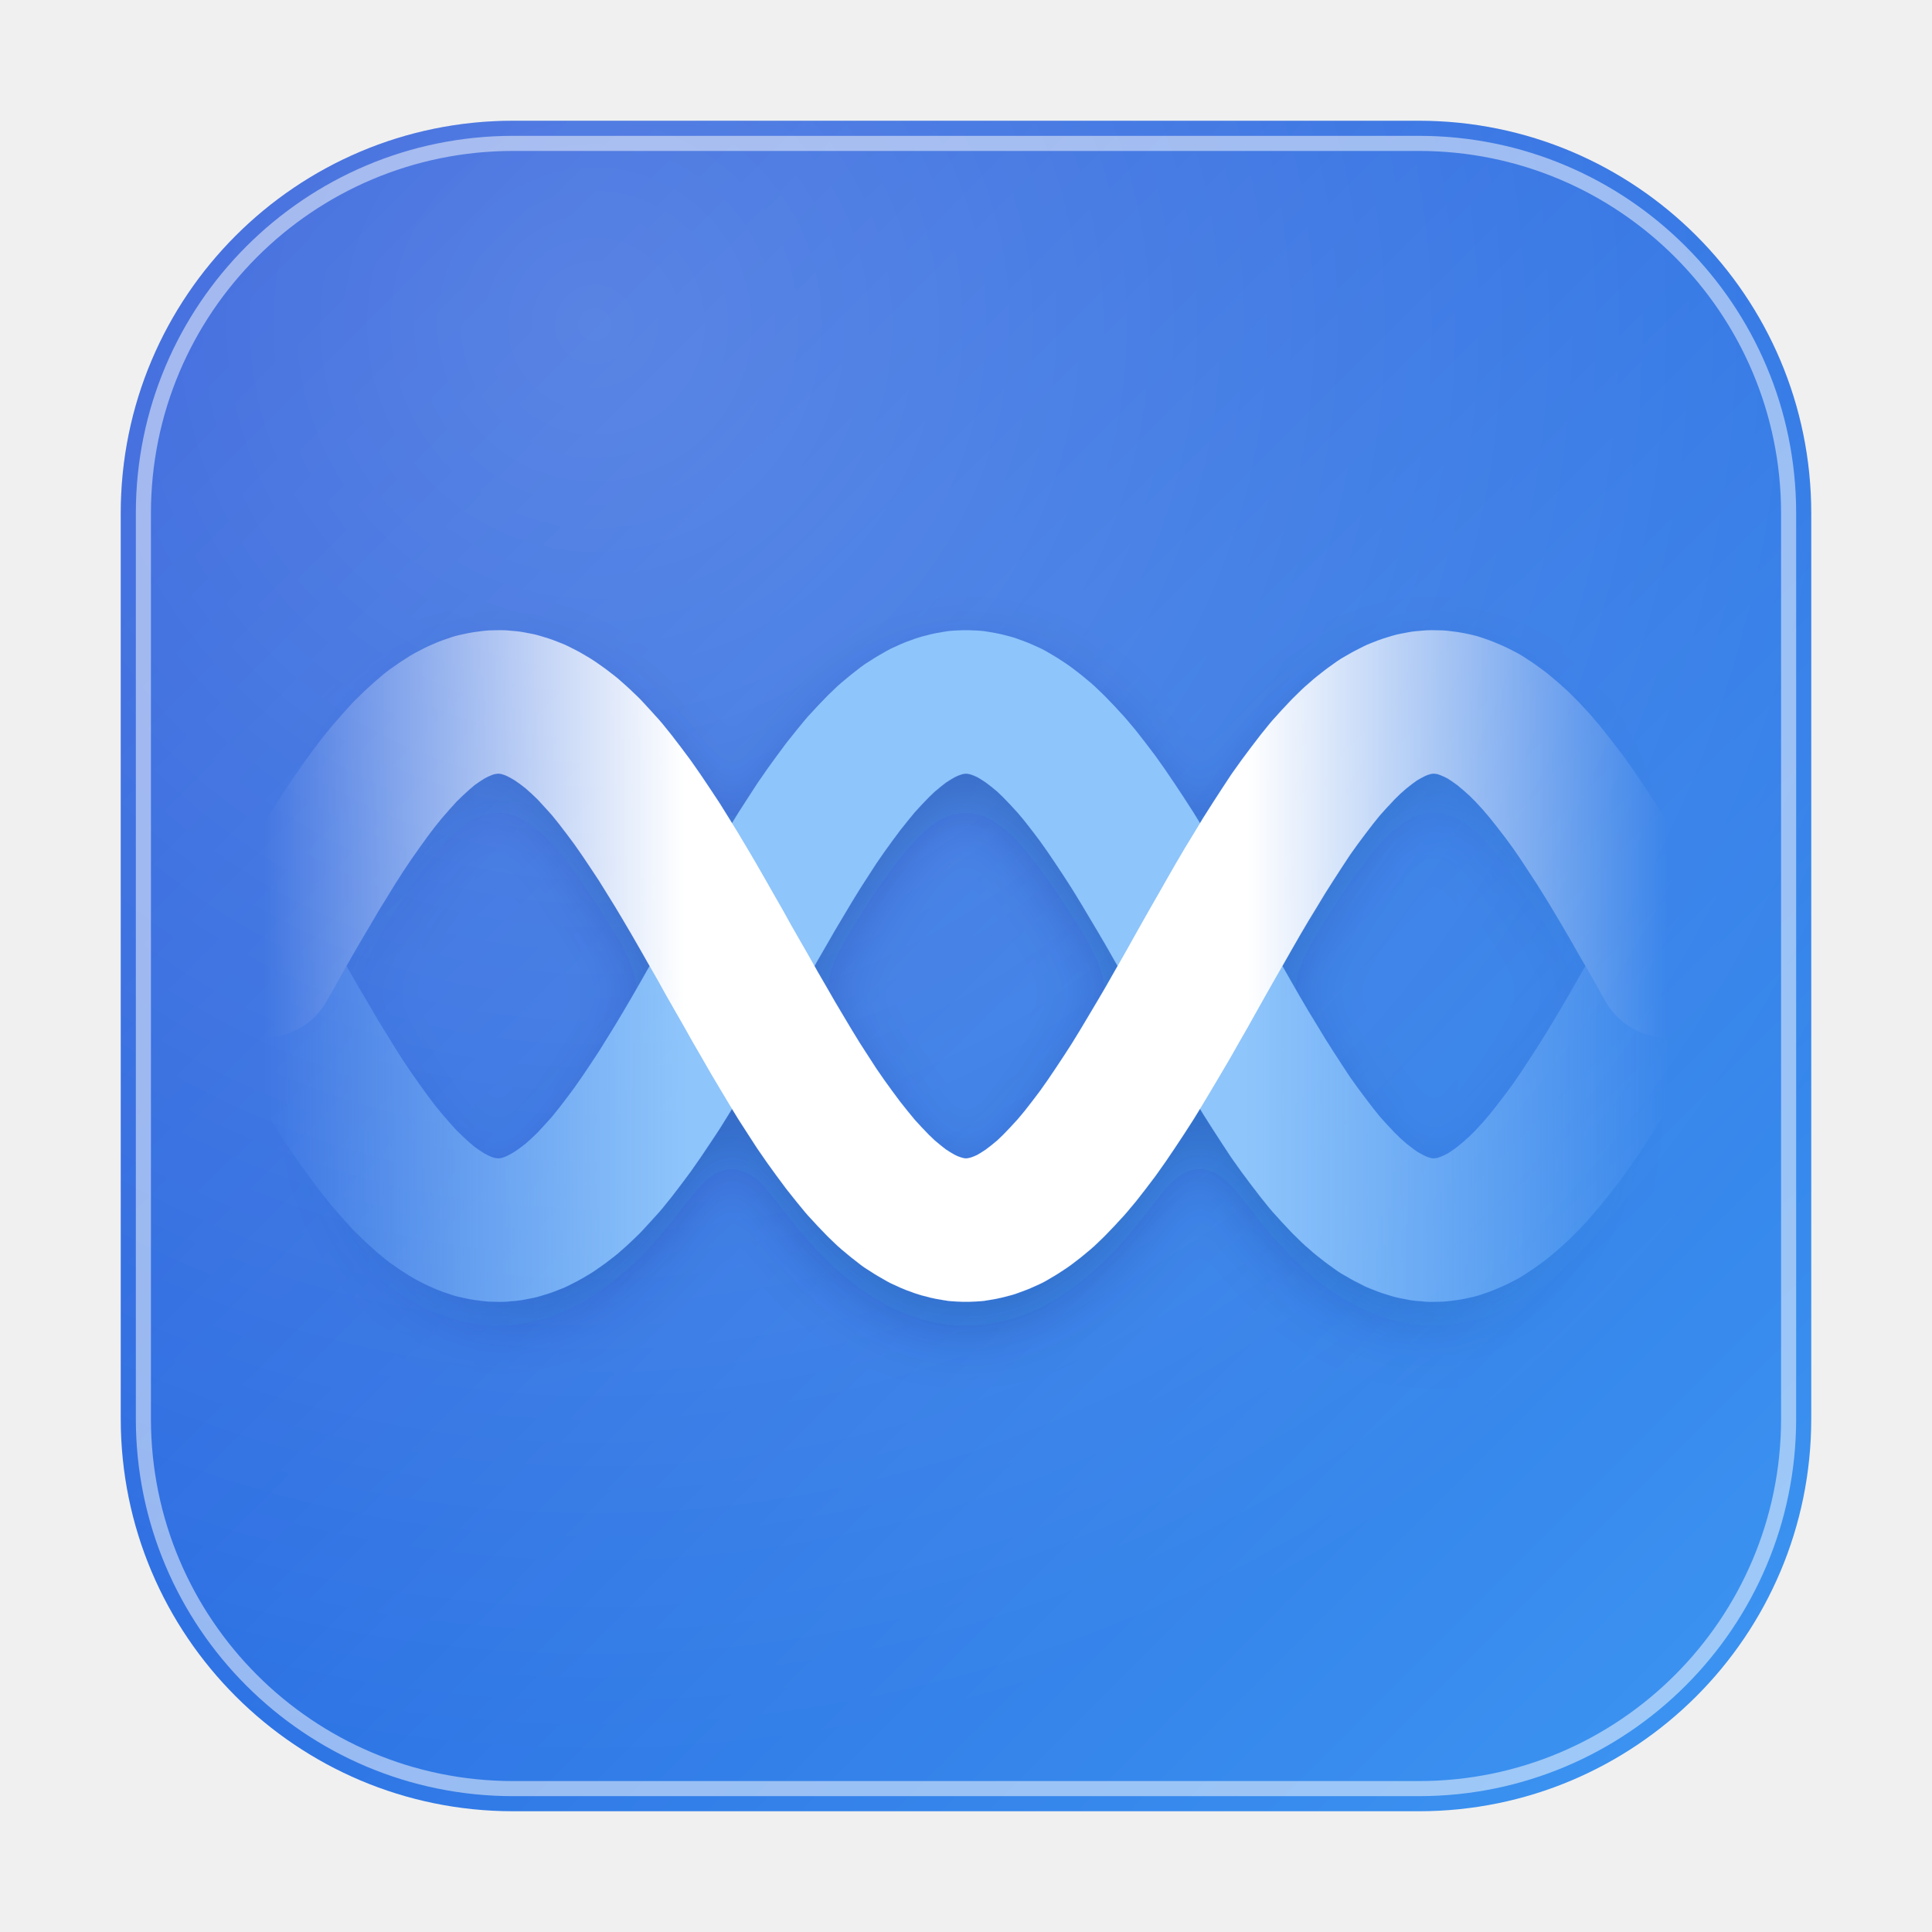
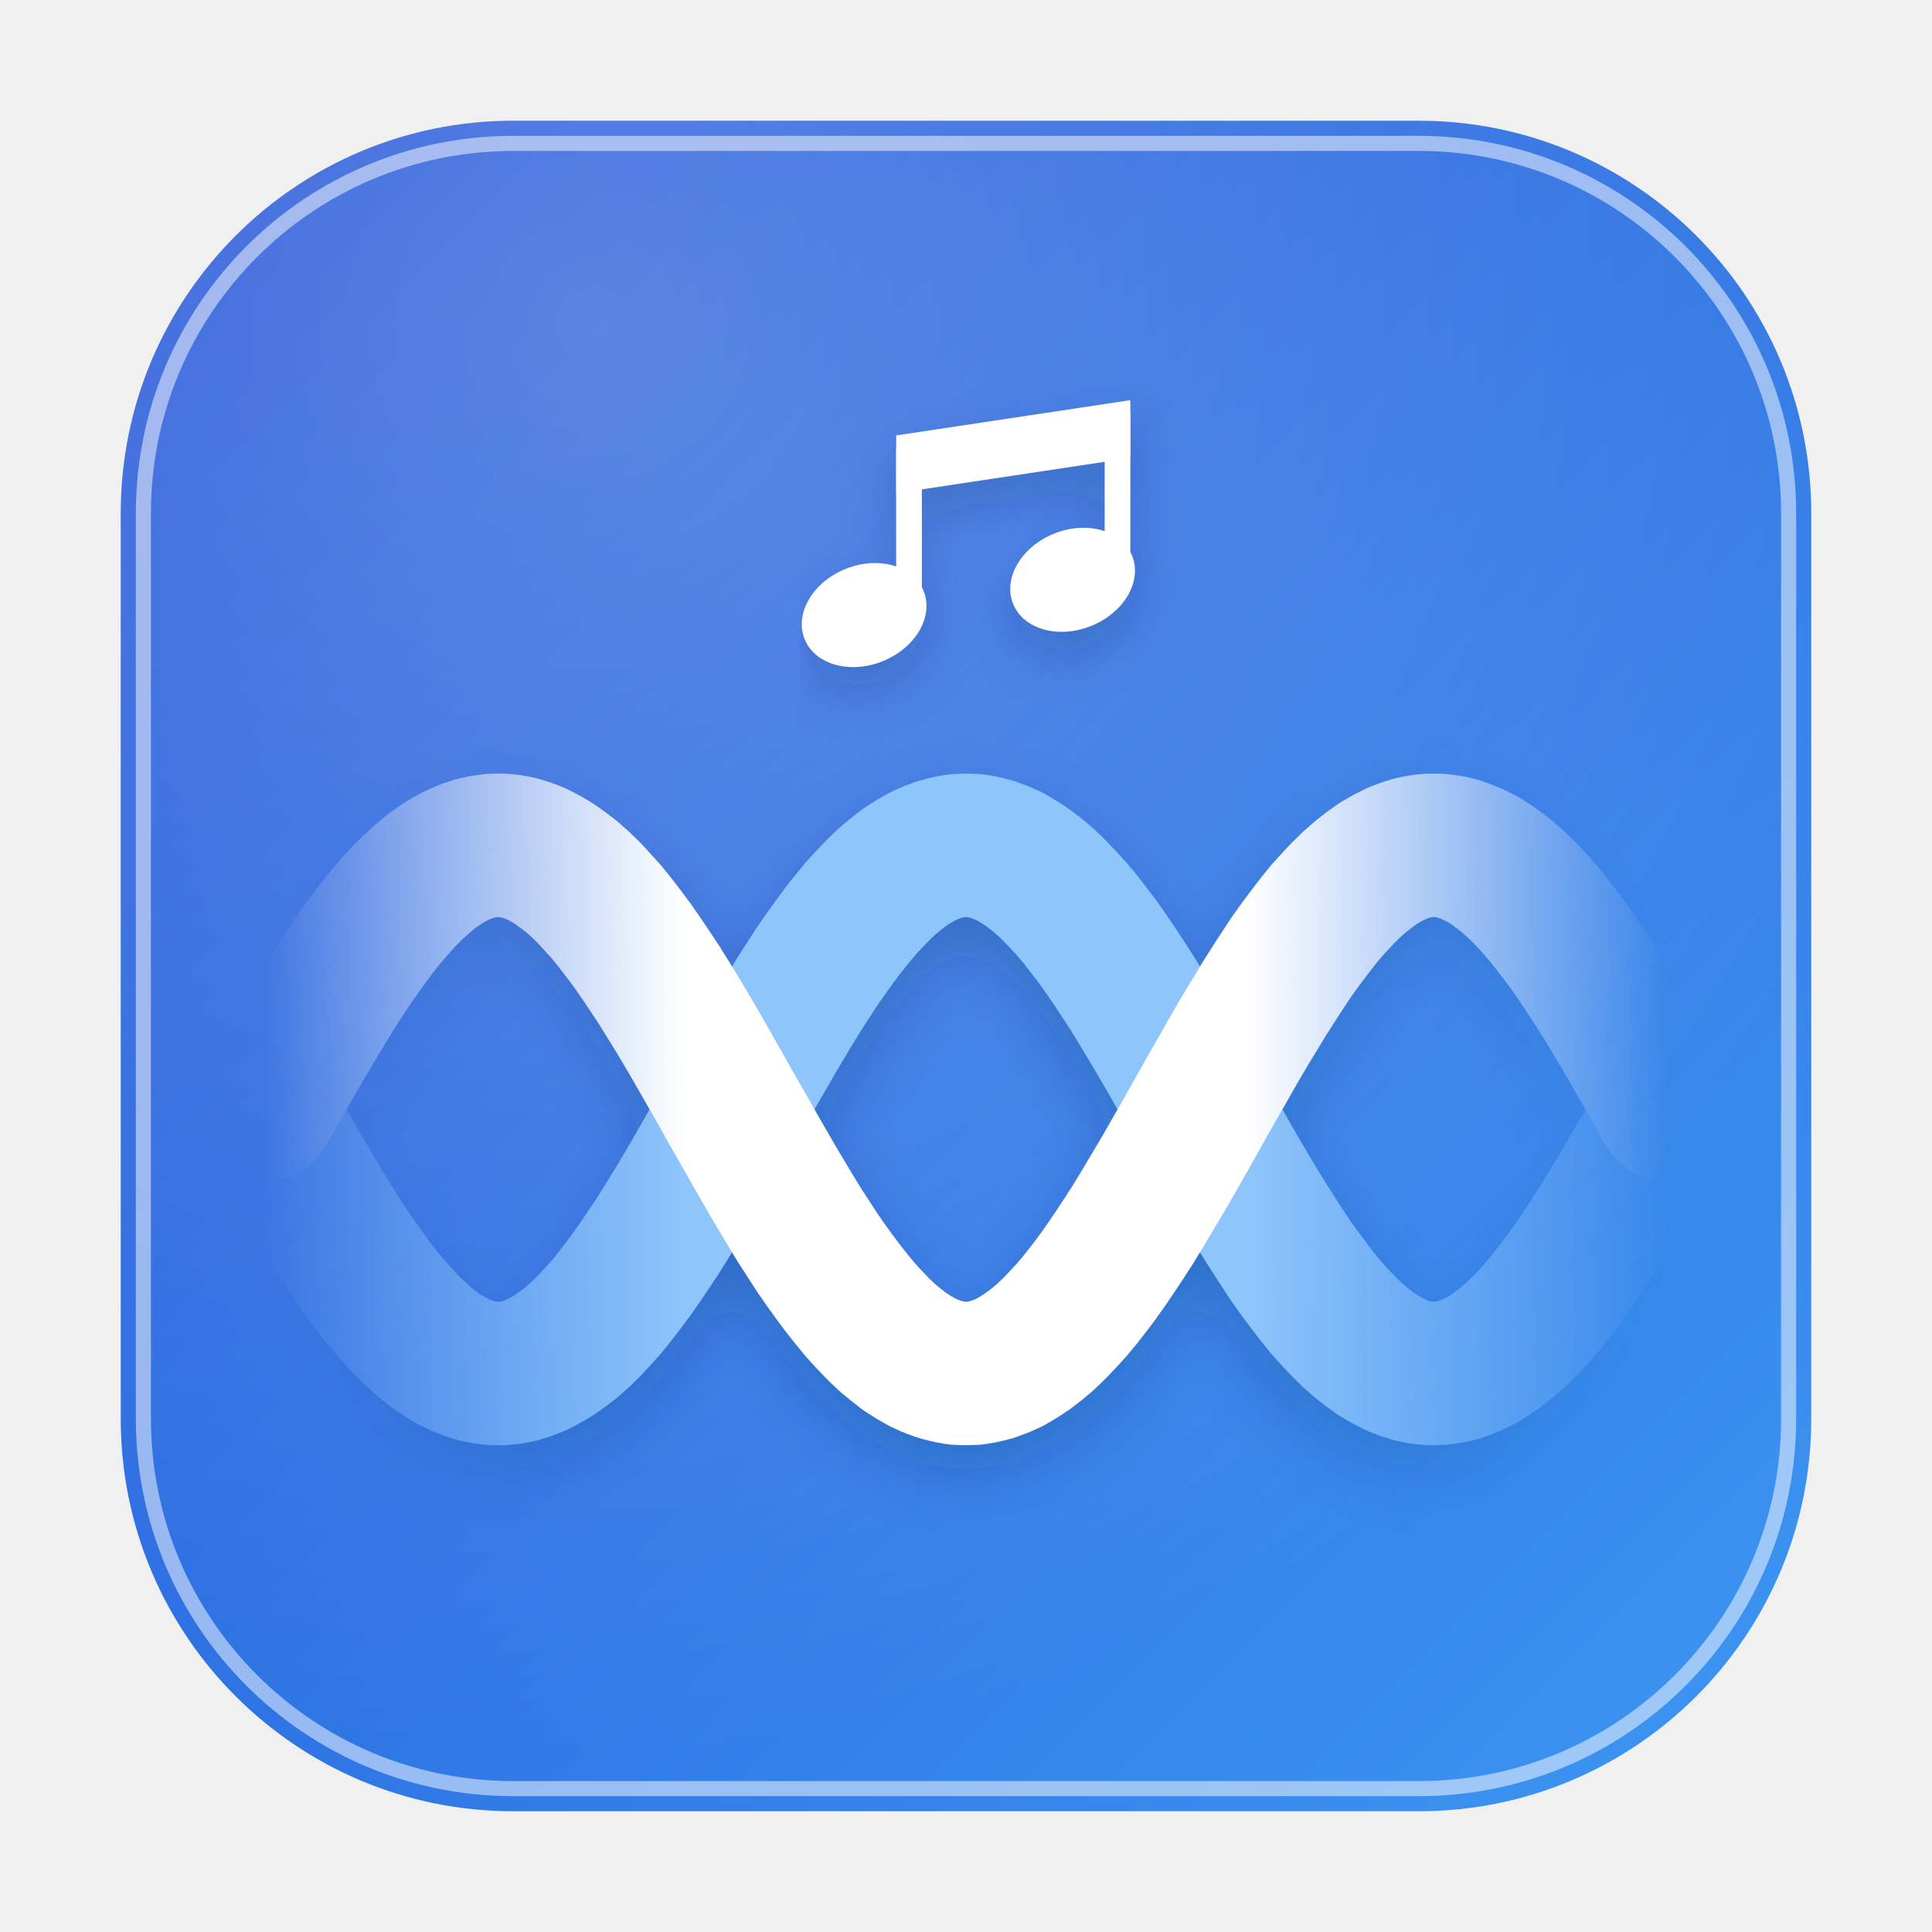
<svg xmlns="http://www.w3.org/2000/svg" width="1024" height="1024" viewBox="0 0 1024 1024">
  <defs>
    <linearGradient id="bg" x1="0" y1="0" x2="1" y2="1">
      <stop offset="0" stop-color="#1f4fd6" />
      <stop offset="1" stop-color="#3d97f2" />
    </linearGradient>
    <radialGradient id="glow" cx="0.28" cy="0.12" r="0.85">
      <stop offset="0" stop-color="#ffffff" stop-opacity="0.24" />
      <stop offset="1" stop-color="#ffffff" stop-opacity="0" />
    </radialGradient>
    <linearGradient id="fade" x1="140" y1="0" x2="884" y2="0" gradientUnits="userSpaceOnUse">
      <stop offset="0" stop-color="#fff" stop-opacity="0" />
      <stop offset="0.3" stop-color="#fff" stop-opacity="1" />
      <stop offset="0.7" stop-color="#fff" stop-opacity="1" />
      <stop offset="1" stop-color="#fff" stop-opacity="0" />
    </linearGradient>
    <mask id="ends" maskUnits="userSpaceOnUse" x="0" y="0" width="1024" height="1024">
      <rect width="1024" height="1024" fill="url(#fade)" />
    </mask>
    <filter id="soft" filterUnits="userSpaceOnUse" x="0" y="0" width="1024" height="1024">
      <feDropShadow dx="0" dy="14" stdDeviation="16" flood-color="#0b1c5c" flood-opacity="0.22" />
    </filter>
  </defs>
  <rect x="64" y="64" width="896" height="896" rx="208" fill="url(#bg)" />
  <rect x="64" y="64" width="896" height="896" rx="208" fill="url(#glow)" />
  <rect x="76" y="76" width="872" height="872" rx="196" fill="none" stroke="#ffffff" stroke-opacity="0.5" stroke-width="8" />
  <g mask="url(#ends)">
    <g filter="url(#soft)" fill="none" stroke-linecap="round" stroke-linejoin="round" stroke-width="76">
-       <path d="M140.0 512.0 L144.7 520.2 L149.3 528.5 L153.9 536.6 L158.6 544.7 L163.3 552.6 L167.9 560.5 L172.6 568.1 L177.2 575.6 L181.8 582.8 L186.5 589.8 L191.2 596.5 L195.8 602.9 L200.4 609.0 L205.1 614.8 L209.8 620.2 L214.4 625.3 L219.1 629.9 L223.7 634.1 L228.3 638.0 L233.0 641.3 L237.7 644.3 L242.3 646.7 L246.9 648.7 L251.6 650.3 L256.3 651.3 L260.9 651.9 L265.6 652.0 L270.2 651.6 L274.9 650.7 L279.5 649.3 L284.1 647.5 L288.8 645.1 L293.4 642.4 L298.1 639.1 L302.8 635.5 L307.4 631.4 L312.1 626.9 L316.7 621.9 L321.4 616.7 L326.0 611.0 L330.6 605.0 L335.3 598.7 L339.9 592.1 L344.6 585.1 L349.3 578.0 L353.9 570.6 L358.6 563.0 L363.2 555.3 L367.9 547.3 L372.5 539.3 L377.1 531.2 L381.8 523.0 L386.4 514.7 L391.1 506.5 L395.8 498.3 L400.4 490.1 L405.1 482.0 L409.7 474.0 L414.4 466.1 L419.0 458.4 L423.6 450.9 L428.3 443.6 L432.9 436.5 L437.6 429.7 L442.3 423.2 L446.9 417.0 L451.6 411.1 L456.2 405.5 L460.9 400.4 L465.5 395.6 L470.1 391.2 L474.8 387.3 L479.4 383.7 L484.1 380.7 L488.8 378.0 L493.4 375.9 L498.1 374.2 L502.7 373.0 L507.4 372.2 L512.0 372.0 L516.6 372.2 L521.3 373.0 L526.0 374.2 L530.6 375.9 L535.3 378.0 L539.9 380.7 L544.5 383.7 L549.2 387.3 L553.9 391.2 L558.5 395.6 L563.1 400.4 L567.8 405.5 L572.5 411.1 L577.1 417.0 L581.8 423.2 L586.4 429.7 L591.0 436.5 L595.7 443.6 L600.4 450.9 L605.0 458.4 L609.6 466.1 L614.3 474.0 L619.0 482.0 L623.6 490.1 L628.3 498.3 L632.9 506.5 L637.5 514.7 L642.2 523.0 L646.9 531.2 L651.5 539.3 L656.1 547.3 L660.8 555.3 L665.5 563.0 L670.1 570.6 L674.8 578.0 L679.4 585.1 L684.0 592.1 L688.7 598.7 L693.4 605.0 L698.0 611.0 L702.6 616.7 L707.3 621.9 L712.0 626.9 L716.6 631.4 L721.3 635.5 L725.9 639.1 L730.5 642.4 L735.2 645.1 L739.9 647.5 L744.5 649.3 L749.1 650.7 L753.8 651.6 L758.5 652.0 L763.1 651.9 L767.8 651.3 L772.4 650.3 L777.0 648.7 L781.7 646.7 L786.4 644.3 L791.0 641.3 L795.6 638.0 L800.3 634.1 L805.0 629.9 L809.6 625.3 L814.3 620.2 L818.9 614.8 L823.5 609.0 L828.2 602.9 L832.9 596.5 L837.5 589.8 L842.1 582.8 L846.8 575.6 L851.5 568.1 L856.1 560.5 L860.8 552.6 L865.4 544.7 L870.0 536.6 L874.7 528.5 L879.4 520.2 L884.0 512.0" stroke="#8ec5fb" />
-       <path d="M140.0 512.0 L144.7 503.8 L149.3 495.5 L153.9 487.4 L158.6 479.3 L163.3 471.4 L167.9 463.5 L172.6 455.9 L177.2 448.4 L181.8 441.2 L186.5 434.2 L191.2 427.5 L195.8 421.1 L200.4 415.0 L205.1 409.2 L209.8 403.8 L214.4 398.7 L219.1 394.1 L223.7 389.9 L228.3 386.0 L233.0 382.7 L237.7 379.7 L242.3 377.3 L246.9 375.3 L251.6 373.7 L256.3 372.7 L260.9 372.1 L265.6 372.0 L270.2 372.4 L274.9 373.3 L279.5 374.7 L284.1 376.5 L288.8 378.9 L293.4 381.6 L298.1 384.9 L302.8 388.5 L307.4 392.6 L312.1 397.1 L316.7 402.1 L321.4 407.3 L326.0 413.0 L330.6 419.0 L335.3 425.3 L339.9 431.9 L344.6 438.9 L349.3 446.0 L353.9 453.4 L358.6 461.0 L363.2 468.7 L367.9 476.7 L372.5 484.7 L377.1 492.8 L381.8 501.0 L386.4 509.3 L391.1 517.5 L395.8 525.7 L400.4 533.9 L405.1 542.0 L409.7 550.0 L414.4 557.9 L419.0 565.6 L423.6 573.1 L428.3 580.4 L432.9 587.5 L437.6 594.3 L442.3 600.8 L446.9 607.0 L451.6 612.9 L456.2 618.5 L460.9 623.6 L465.5 628.4 L470.1 632.8 L474.8 636.7 L479.4 640.3 L484.1 643.3 L488.8 646.0 L493.4 648.1 L498.1 649.8 L502.7 651.0 L507.4 651.8 L512.0 652.0 L516.6 651.8 L521.3 651.0 L526.0 649.8 L530.6 648.1 L535.3 646.0 L539.9 643.3 L544.5 640.3 L549.2 636.7 L553.9 632.8 L558.5 628.4 L563.1 623.6 L567.8 618.5 L572.5 612.9 L577.1 607.0 L581.8 600.8 L586.4 594.3 L591.0 587.5 L595.7 580.4 L600.4 573.1 L605.0 565.6 L609.6 557.9 L614.3 550.0 L619.0 542.0 L623.6 533.9 L628.3 525.7 L632.9 517.5 L637.5 509.3 L642.2 501.0 L646.9 492.8 L651.5 484.7 L656.1 476.7 L660.8 468.7 L665.5 461.0 L670.1 453.4 L674.8 446.0 L679.4 438.9 L684.0 431.9 L688.7 425.3 L693.4 419.0 L698.0 413.0 L702.6 407.3 L707.3 402.1 L712.0 397.1 L716.6 392.6 L721.3 388.5 L725.9 384.9 L730.5 381.6 L735.2 378.9 L739.9 376.5 L744.5 374.7 L749.1 373.3 L753.8 372.4 L758.5 372.0 L763.1 372.1 L767.8 372.7 L772.4 373.7 L777.0 375.3 L781.7 377.3 L786.4 379.7 L791.0 382.7 L795.6 386.0 L800.3 389.9 L805.0 394.1 L809.6 398.7 L814.3 403.8 L818.9 409.2 L823.5 415.0 L828.2 421.1 L832.9 427.5 L837.5 434.2 L842.1 441.2 L846.8 448.4 L851.5 455.9 L856.1 463.5 L860.8 471.4 L865.4 479.3 L870.0 487.4 L874.7 495.5 L879.4 503.8 L884.0 512.0" stroke="#ffffff" />
+       <path d="M140.0 588.0 L144.7 596.2 L149.3 604.5 L153.9 612.6 L158.6 620.7 L163.3 628.6 L167.9 636.5 L172.6 644.1 L177.2 651.6 L181.8 658.8 L186.5 665.8 L191.2 672.5 L195.8 678.9 L200.4 685.0 L205.1 690.8 L209.8 696.2 L214.4 701.3 L219.1 705.9 L223.7 710.1 L228.3 714.0 L233.0 717.3 L237.7 720.3 L242.3 722.7 L246.9 724.7 L251.6 726.3 L256.3 727.3 L260.9 727.9 L265.6 728.0 L270.2 727.6 L274.9 726.7 L279.5 725.3 L284.1 723.5 L288.8 721.1 L293.4 718.4 L298.1 715.1 L302.8 711.5 L307.4 707.4 L312.1 702.9 L316.7 697.9 L321.4 692.7 L326.0 687.0 L330.6 681.0 L335.3 674.7 L339.9 668.1 L344.6 661.1 L349.3 654.0 L353.9 646.6 L358.6 639.0 L363.2 631.3 L367.9 623.3 L372.5 615.3 L377.1 607.2 L381.8 599.0 L386.4 590.7 L391.1 582.5 L395.8 574.3 L400.4 566.1 L405.1 558.0 L409.7 550.0 L414.4 542.1 L419.0 534.4 L423.6 526.9 L428.3 519.6 L432.9 512.5 L437.6 505.7 L442.3 499.2 L446.9 493.0 L451.6 487.1 L456.2 481.5 L460.9 476.4 L465.5 471.6 L470.1 467.2 L474.8 463.3 L479.4 459.7 L484.1 456.7 L488.8 454.0 L493.4 451.9 L498.1 450.2 L502.7 449.0 L507.4 448.2 L512.0 448.0 L516.6 448.2 L521.3 449.0 L526.0 450.2 L530.6 451.9 L535.3 454.0 L539.9 456.7 L544.5 459.7 L549.2 463.3 L553.9 467.2 L558.5 471.6 L563.1 476.4 L567.8 481.5 L572.5 487.1 L577.1 493.0 L581.8 499.2 L586.4 505.7 L591.0 512.5 L595.7 519.6 L600.4 526.9 L605.0 534.4 L609.6 542.1 L614.3 550.0 L619.0 558.0 L623.6 566.1 L628.3 574.3 L632.9 582.5 L637.5 590.7 L642.2 599.0 L646.9 607.2 L651.5 615.3 L656.1 623.3 L660.8 631.3 L665.5 639.0 L670.1 646.6 L674.8 654.0 L679.4 661.1 L684.0 668.1 L688.7 674.7 L693.4 681.0 L698.0 687.0 L702.6 692.7 L707.3 697.9 L712.0 702.9 L716.6 707.4 L721.3 711.5 L725.9 715.1 L730.5 718.4 L735.2 721.1 L739.9 723.5 L744.5 725.3 L749.1 726.7 L753.8 727.6 L758.5 728.0 L763.1 727.9 L767.8 727.3 L772.4 726.3 L777.0 724.7 L781.7 722.7 L786.4 720.3 L791.0 717.3 L795.6 714.0 L800.3 710.1 L805.0 705.9 L809.6 701.3 L814.3 696.2 L818.9 690.8 L823.5 685.0 L828.2 678.9 L832.9 672.5 L837.5 665.8 L842.1 658.8 L846.8 651.6 L851.5 644.1 L856.1 636.5 L860.8 628.6 L865.4 620.7 L870.0 612.6 L874.7 604.5 L879.4 596.2 L884.0 588.0" stroke="#8ec5fb" />
+       <path d="M140.0 588.0 L144.7 579.8 L149.3 571.5 L153.9 563.4 L158.6 555.3 L163.3 547.4 L167.9 539.5 L172.6 531.9 L177.2 524.4 L181.8 517.2 L186.5 510.2 L191.2 503.5 L195.8 497.1 L200.4 491.0 L205.1 485.2 L209.8 479.8 L214.4 474.7 L219.1 470.1 L223.7 465.9 L228.3 462.0 L233.0 458.7 L237.7 455.7 L242.3 453.3 L246.9 451.3 L251.6 449.7 L256.3 448.7 L260.9 448.1 L265.6 448.0 L270.2 448.4 L274.9 449.3 L279.5 450.7 L284.1 452.5 L288.8 454.9 L293.4 457.6 L298.1 460.9 L302.8 464.5 L307.4 468.6 L312.1 473.1 L316.7 478.1 L321.4 483.3 L326.0 489.0 L330.6 495.0 L335.3 501.3 L339.9 507.9 L344.6 514.9 L349.3 522.0 L353.9 529.4 L358.6 537.0 L363.2 544.7 L367.9 552.7 L372.5 560.7 L377.1 568.8 L381.8 577.0 L386.4 585.3 L391.1 593.5 L395.8 601.7 L400.4 609.9 L405.1 618.0 L409.7 626.0 L414.4 633.9 L419.0 641.6 L423.6 649.1 L428.3 656.4 L432.9 663.5 L437.6 670.3 L442.3 676.8 L446.9 683.0 L451.6 688.9 L456.2 694.5 L460.9 699.6 L465.5 704.4 L470.1 708.8 L474.8 712.7 L479.4 716.3 L484.1 719.3 L488.8 722.0 L493.4 724.1 L498.1 725.8 L502.7 727.0 L507.4 727.8 L512.0 728.0 L516.6 727.8 L521.3 727.0 L526.0 725.8 L530.6 724.1 L535.3 722.0 L539.9 719.3 L544.5 716.3 L549.2 712.7 L553.9 708.8 L558.5 704.4 L563.1 699.6 L567.8 694.5 L572.5 688.9 L577.1 683.0 L581.8 676.8 L586.4 670.3 L591.0 663.5 L595.7 656.4 L600.4 649.1 L605.0 641.6 L609.6 633.9 L614.3 626.0 L619.0 618.0 L623.6 609.9 L628.3 601.7 L632.9 593.5 L637.5 585.3 L642.2 577.0 L646.9 568.8 L651.5 560.7 L656.1 552.7 L660.8 544.7 L665.5 537.0 L670.1 529.4 L674.8 522.0 L679.4 514.9 L684.0 507.9 L688.7 501.3 L693.4 495.0 L698.0 489.0 L702.6 483.3 L707.3 478.1 L712.0 473.1 L716.6 468.6 L721.3 464.5 L725.9 460.9 L730.5 457.6 L735.2 454.9 L739.9 452.5 L744.5 450.7 L749.1 449.3 L753.8 448.4 L758.5 448.0 L763.1 448.1 L767.8 448.7 L772.4 449.7 L777.0 451.3 L781.7 453.3 L786.4 455.7 L791.0 458.7 L795.6 462.0 L800.3 465.9 L805.0 470.1 L809.6 474.7 L814.3 479.8 L818.9 485.2 L823.5 491.0 L828.2 497.1 L832.9 503.5 L837.5 510.2 L842.1 517.2 L846.8 524.4 L851.5 531.9 L856.1 539.5 L860.8 547.4 L865.4 555.3 L870.0 563.4 L874.7 571.5 L879.4 579.8 L884.0 588.0" stroke="#ffffff" />
    </g>
  </g>
+   <g filter="url(#soft)" fill="#ffffff" transform="translate(424 190) scale(0.85)">
+     <polygon points="60,48 206,26 206,62 60,84" />
+     <rect x="60" y="56" width="16" height="104" />
+     <rect x="190" y="34" width="16" height="104" />
+     <ellipse cx="40" cy="160" rx="40" ry="31" transform="rotate(-22 40 160)" />
+     <ellipse cx="170" cy="138" rx="40" ry="31" transform="rotate(-22 170 138)" />
+   </g>
</svg>
